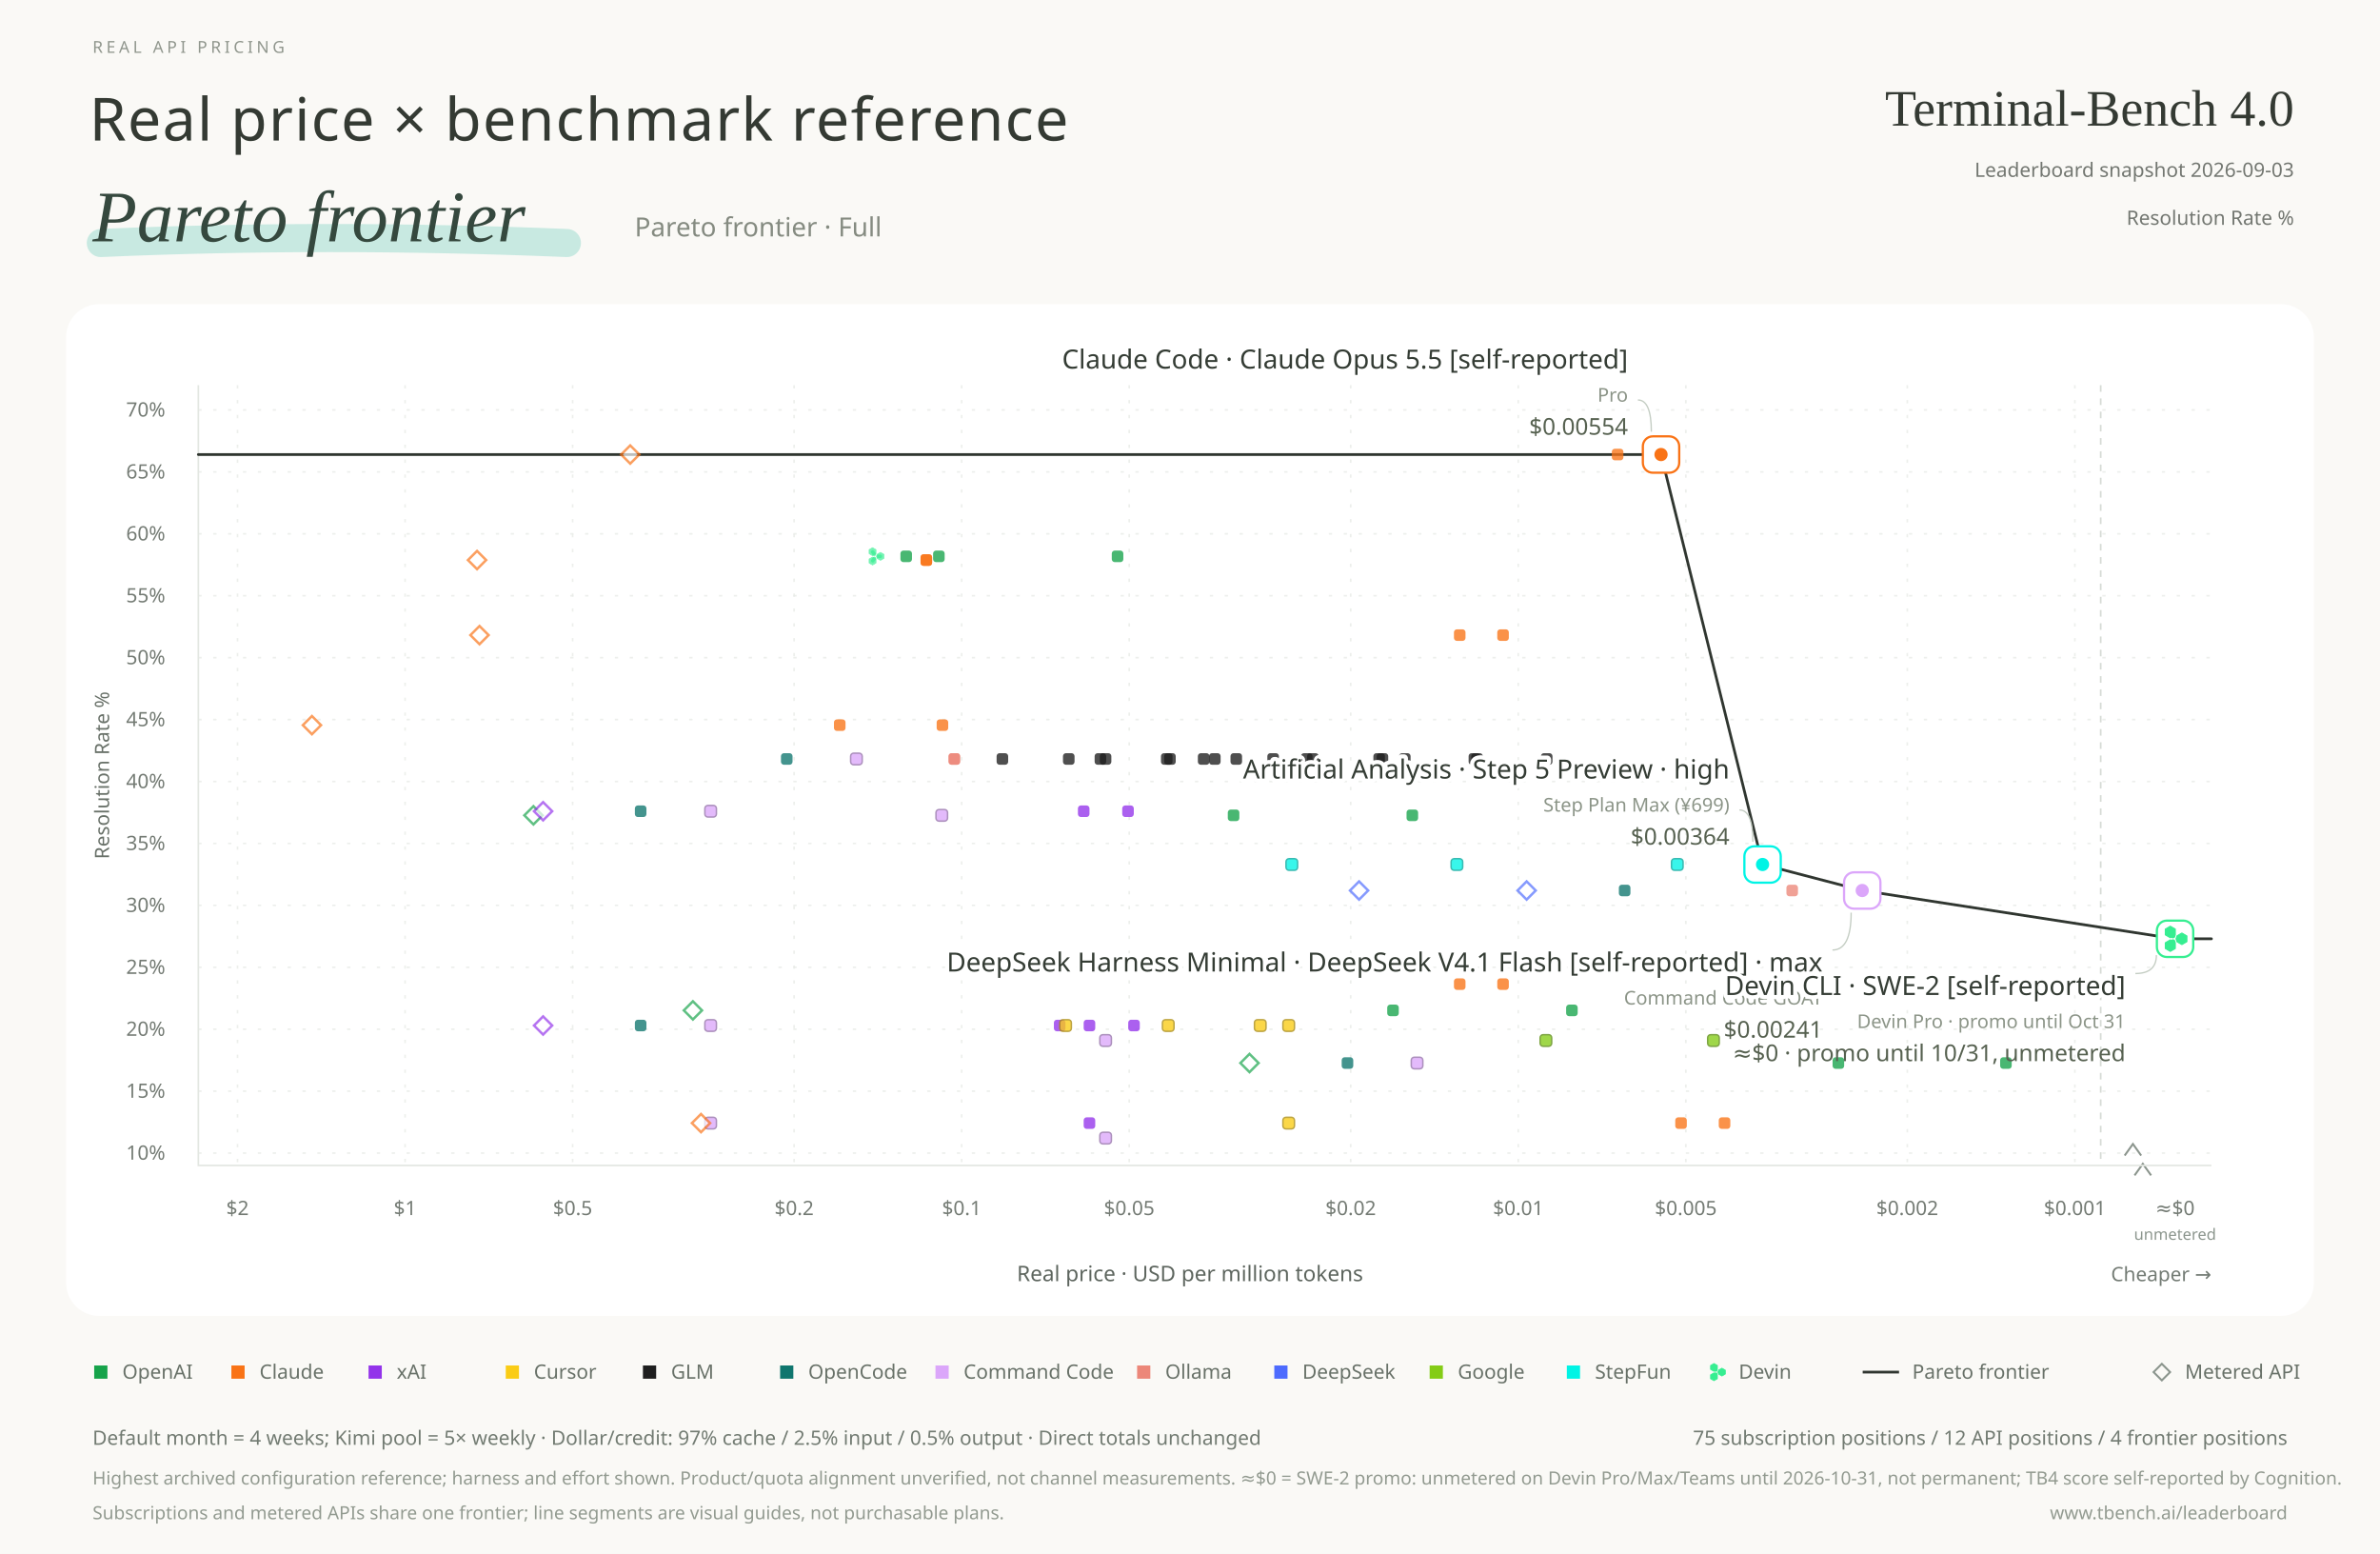
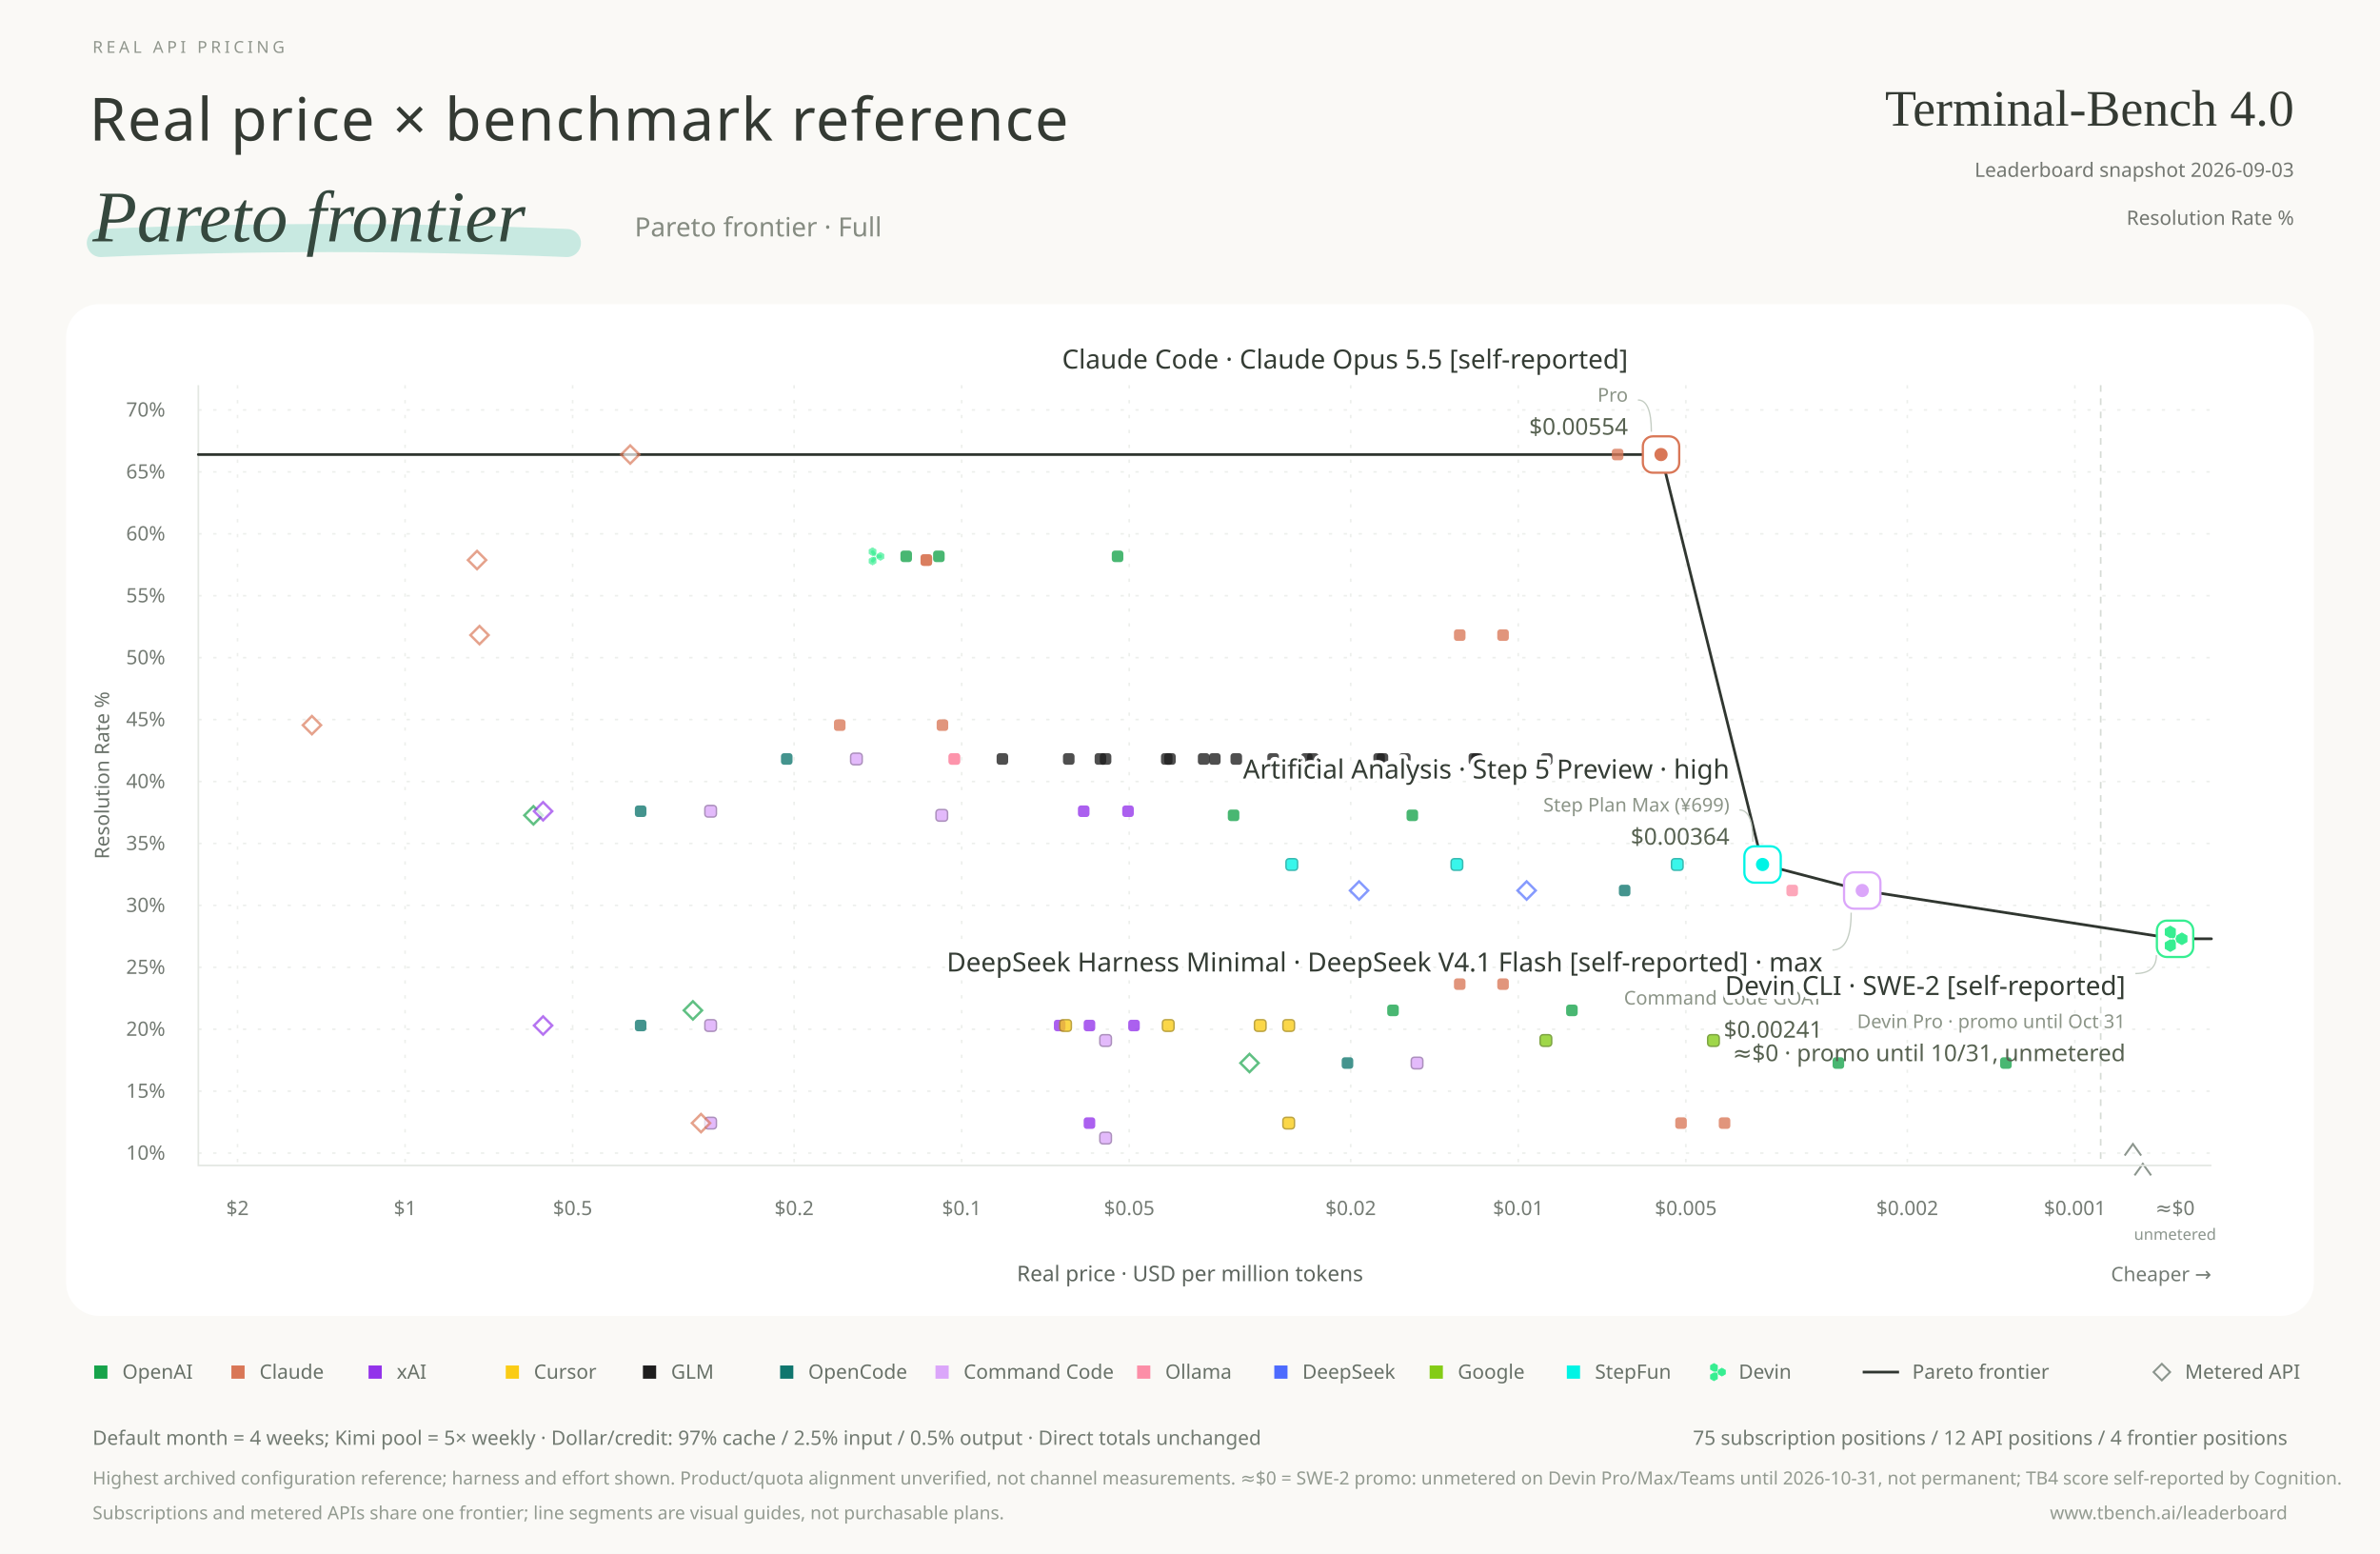
<svg xmlns="http://www.w3.org/2000/svg" width="1440" height="940" viewBox="0 0 1440 940" role="img" aria-labelledby="title desc">
  <style>text{font-family:"Microsoft YaHei","Segoe UI",sans-serif} .serif{font-family:"Times New Roman",serif} .number{font-family:"Segoe UI",sans-serif;font-variant-numeric:tabular-nums} .label-name{paint-order:stroke;stroke:#fff;stroke-width:5px;stroke-linejoin:round} .point:hover{opacity:1}</style>
  <rect width="1440" height="940" fill="#FAF9F6" />
  <text x="56.000" y="32.000" font-size="10" fill="#90968D" text-anchor="start" font-weight="400" letter-spacing="2.1">REAL API PRICING</text>
  <text x="54.000" y="85.000" font-size="36" fill="#343A33" text-anchor="start" font-weight="300" letter-spacing=".8">Real price × benchmark reference</text>
  <path d="M61 147 Q197 141 343 147" stroke="#9FDDD0" stroke-width="17" stroke-linecap="round" opacity=".55" fill="none" />
  <text x="56.000" y="146.000" font-size="44" fill="#35483E" text-anchor="start" font-weight="400" class="serif" font-style="italic">Pareto frontier</text>
  <text x="384.000" y="143.000" font-size="16" fill="#858B81" text-anchor="start" font-weight="300">Pareto frontier · Full</text>
  <text x="1388.000" y="76.000" font-size="31" fill="#343A33" text-anchor="end" font-weight="400" class="serif">Terminal-Bench 4.0</text>
  <text x="1388.000" y="107.000" font-size="12" fill="#737771" text-anchor="end" font-weight="400">Leaderboard snapshot  2026-09-03</text>
  <text x="1388.000" y="136.000" font-size="12" fill="#737771" text-anchor="end" font-weight="400">Resolution Rate %</text>
  <rect x="40" y="184" width="1360" height="612" rx="20" fill="#FFFFFF" />
  <path d="M1255.381 233V705" stroke="#E8EBE7" stroke-dasharray="2 7" opacity=".8" />
  <text x="1255.381" y="735.000" font-size="12" fill="#747B74" text-anchor="middle" font-weight="400" class="number">$0.001</text>
  <path d="M1154.004 233V705" stroke="#E8EBE7" stroke-dasharray="2 7" opacity=".8" />
  <text x="1154.004" y="735.000" font-size="12" fill="#747B74" text-anchor="middle" font-weight="400" class="number">$0.002</text>
  <path d="M1019.992 233V705" stroke="#E8EBE7" stroke-dasharray="2 7" opacity=".8" />
  <text x="1019.992" y="735.000" font-size="12" fill="#747B74" text-anchor="middle" font-weight="400" class="number">$0.005</text>
  <path d="M918.616 233V705" stroke="#E8EBE7" stroke-dasharray="2 7" opacity=".8" />
  <text x="918.616" y="735.000" font-size="12" fill="#747B74" text-anchor="middle" font-weight="400" class="number">$0.01</text>
  <path d="M817.240 233V705" stroke="#E8EBE7" stroke-dasharray="2 7" opacity=".8" />
  <text x="817.240" y="735.000" font-size="12" fill="#747B74" text-anchor="middle" font-weight="400" class="number">$0.02</text>
  <path d="M683.228 233V705" stroke="#E8EBE7" stroke-dasharray="2 7" opacity=".8" />
  <text x="683.228" y="735.000" font-size="12" fill="#747B74" text-anchor="middle" font-weight="400" class="number">$0.05</text>
  <path d="M581.852 233V705" stroke="#E8EBE7" stroke-dasharray="2 7" opacity=".8" />
  <text x="581.852" y="735.000" font-size="12" fill="#747B74" text-anchor="middle" font-weight="400" class="number">$0.1</text>
  <path d="M480.475 233V705" stroke="#E8EBE7" stroke-dasharray="2 7" opacity=".8" />
  <text x="480.475" y="735.000" font-size="12" fill="#747B74" text-anchor="middle" font-weight="400" class="number">$0.2</text>
  <path d="M346.463 233V705" stroke="#E8EBE7" stroke-dasharray="2 7" opacity=".8" />
  <text x="346.463" y="735.000" font-size="12" fill="#747B74" text-anchor="middle" font-weight="400" class="number">$0.5</text>
  <path d="M245.087 233V705" stroke="#E8EBE7" stroke-dasharray="2 7" opacity=".8" />
  <text x="245.087" y="735.000" font-size="12" fill="#747B74" text-anchor="middle" font-weight="400" class="number">$1</text>
  <path d="M143.711 233V705" stroke="#E8EBE7" stroke-dasharray="2 7" opacity=".8" />
  <text x="143.711" y="735.000" font-size="12" fill="#747B74" text-anchor="middle" font-weight="400" class="number">$2</text>
  <path d="M1271.010 233V705" stroke="#D6DBD5" stroke-dasharray="4 4" />
  <path d="M1285.505 699l5 -7 5 7M1291.505 711l5 -7 5 7" stroke="#8B958D" stroke-width="1.2" fill="none" />
  <text x="1316.000" y="735.000" font-size="12" fill="#747B74" text-anchor="middle" font-weight="400" class="number">≈$0</text>
  <text x="1316.000" y="750.000" font-size="9.5" fill="#8B958D" text-anchor="middle" font-weight="400">unmetered</text>
  <path d="M120 697.508H1338" stroke="#E8EBE7" stroke-dasharray="2 7" opacity=".8" />
  <text x="100.000" y="701.508" font-size="12" fill="#747B74" text-anchor="end" font-weight="400" class="number">10%</text>
  <path d="M120 660.048H1338" stroke="#E8EBE7" stroke-dasharray="2 7" opacity=".8" />
  <text x="100.000" y="664.048" font-size="12" fill="#747B74" text-anchor="end" font-weight="400" class="number">15%</text>
  <path d="M120 622.587H1338" stroke="#E8EBE7" stroke-dasharray="2 7" opacity=".8" />
  <text x="100.000" y="626.587" font-size="12" fill="#747B74" text-anchor="end" font-weight="400" class="number">20%</text>
  <path d="M120 585.127H1338" stroke="#E8EBE7" stroke-dasharray="2 7" opacity=".8" />
  <text x="100.000" y="589.127" font-size="12" fill="#747B74" text-anchor="end" font-weight="400" class="number">25%</text>
  <path d="M120 547.667H1338" stroke="#E8EBE7" stroke-dasharray="2 7" opacity=".8" />
  <text x="100.000" y="551.667" font-size="12" fill="#747B74" text-anchor="end" font-weight="400" class="number">30%</text>
  <path d="M120 510.206H1338" stroke="#E8EBE7" stroke-dasharray="2 7" opacity=".8" />
  <text x="100.000" y="514.206" font-size="12" fill="#747B74" text-anchor="end" font-weight="400" class="number">35%</text>
  <path d="M120 472.746H1338" stroke="#E8EBE7" stroke-dasharray="2 7" opacity=".8" />
  <text x="100.000" y="476.746" font-size="12" fill="#747B74" text-anchor="end" font-weight="400" class="number">40%</text>
  <path d="M120 435.286H1338" stroke="#E8EBE7" stroke-dasharray="2 7" opacity=".8" />
  <text x="100.000" y="439.286" font-size="12" fill="#747B74" text-anchor="end" font-weight="400" class="number">45%</text>
  <path d="M120 397.825H1338" stroke="#E8EBE7" stroke-dasharray="2 7" opacity=".8" />
  <text x="100.000" y="401.825" font-size="12" fill="#747B74" text-anchor="end" font-weight="400" class="number">50%</text>
  <path d="M120 360.365H1338" stroke="#E8EBE7" stroke-dasharray="2 7" opacity=".8" />
  <text x="100.000" y="364.365" font-size="12" fill="#747B74" text-anchor="end" font-weight="400" class="number">55%</text>
  <path d="M120 322.905H1338" stroke="#E8EBE7" stroke-dasharray="2 7" opacity=".8" />
  <text x="100.000" y="326.905" font-size="12" fill="#747B74" text-anchor="end" font-weight="400" class="number">60%</text>
  <path d="M120 285.444H1338" stroke="#E8EBE7" stroke-dasharray="2 7" opacity=".8" />
  <text x="100.000" y="289.444" font-size="12" fill="#747B74" text-anchor="end" font-weight="400" class="number">65%</text>
  <path d="M120 247.984H1338" stroke="#E8EBE7" stroke-dasharray="2 7" opacity=".8" />
  <text x="100.000" y="251.984" font-size="12" fill="#747B74" text-anchor="end" font-weight="400" class="number">70%</text>
  <path d="M120 233V705H1338" fill="none" stroke="#E3E7E2" />
  <text x="66.000" y="469.000" font-size="12" fill="#697169" text-anchor="middle" font-weight="400" transform="rotate(-90 66 469.0)">Resolution Rate %</text>
  <text x="720.000" y="775.000" font-size="13" fill="#5D655E" text-anchor="middle" font-weight="400">Real price · USD per million tokens</text>
  <text x="1338.000" y="775.000" font-size="12" fill="#737B74" text-anchor="end" font-weight="400">Cheaper →</text>
  <path id="frontier" d="M120.000,274.956 L1004.993,274.956 L1066.422,522.943 L1126.731,538.676 L1316.000,567.895 L1338.000,567.895" fill="none" stroke="#303630" stroke-width="1.65" stroke-linecap="round" stroke-linejoin="round" />
  <g class="point" data-billing="subscription" data-frontier="false" data-price="0.03247" data-score="37.27" data-x="746.367" data-y="493.199" transform="translate(746.367 493.199)">
    <rect x="-3.5" y="-3.5" width="7" height="7" rx="1.8" fill="#16A34A" opacity=".78" />
  </g>
  <g class="point" data-billing="subscription" data-frontier="false" data-price="0.0155" data-score="37.27" data-x="854.519" data-y="493.199" transform="translate(854.519 493.199)">
    <rect x="-3.5" y="-3.5" width="7" height="7" rx="1.8" fill="#16A34A" opacity=".78" />
  </g>
  <g class="point" data-billing="subscription" data-frontier="false" data-price="0.00266" data-score="17.27" data-x="1112.296" data-y="643.041" transform="translate(1112.296 643.041)">
    <rect x="-3.5" y="-3.5" width="7" height="7" rx="1.8" fill="#16A34A" opacity=".78" />
  </g>
  <g class="point" data-billing="subscription" data-frontier="false" data-price="0.00133" data-score="17.27" data-x="1213.672" data-y="643.041" transform="translate(1213.672 643.041)">
    <rect x="-3.5" y="-3.5" width="7" height="7" rx="1.8" fill="#16A34A" opacity=".78" />
  </g>
  <g class="point" data-billing="subscription" data-frontier="false" data-price="0.12579" data-score="58.18" data-x="548.294" data-y="336.540" transform="translate(548.294 336.540)">
    <rect x="-3.5" y="-3.5" width="7" height="7" rx="1.8" fill="#16A34A" opacity=".78" />
  </g>
  <g class="point" data-billing="subscription" data-frontier="false" data-price="0.05247" data-score="58.18" data-x="676.176" data-y="336.540" transform="translate(676.176 336.540)">
    <rect x="-3.5" y="-3.5" width="7" height="7" rx="1.8" fill="#16A34A" opacity=".78" />
  </g>
  <g class="point" data-billing="subscription" data-frontier="false" data-price="0.14265" data-score="58.18" data-x="529.898" data-y="336.540" transform="translate(529.898 336.540)">
    <path d="M0.11,-1.63 L-1.97,-0.43 L-4.05,-1.63 L-4.05,-4.03 L-1.97,-5.23 L0.11,-4.03Z M0.11,4.03 L-1.97,5.23 L-4.05,4.03 L-4.05,1.63 L-1.97,0.43 L0.11,1.63Z M4.91,1.20 L2.83,2.40 L0.75,1.20 L0.75,-1.20 L2.83,-2.40 L4.91,-1.20Z" fill="#36EE91" opacity="0.68" stroke="#36EE91" stroke-width="0.43" stroke-linejoin="round" />
    <path d="M-0.89,-1.27 L-1.87,-2.69 M-0.89,1.27 L-1.87,2.69 M1.27,0.00 L2.69,0.00" stroke="#36EE91" stroke-width="2.16" stroke-linecap="round" opacity="0.68" fill="none" />
  </g>
  <g class="point" data-billing="subscription" data-frontier="false" data-price="0.00892" data-score="19.09" data-x="935.331" data-y="629.405" transform="translate(935.331 629.405)">
    <rect x="-3.5" y="-3.5" width="7" height="7" rx="1.8" fill="#84CC16" opacity=".78" stroke="#5A8B0F" stroke-width=".9" />
  </g>
  <g class="point" data-billing="subscription" data-frontier="false" data-price="0.00446" data-score="19.09" data-x="1036.708" data-y="629.405" transform="translate(1036.708 629.405)">
    <rect x="-3.5" y="-3.5" width="7" height="7" rx="1.8" fill="#84CC16" opacity=".78" stroke="#5A8B0F" stroke-width=".9" />
  </g>
  <g class="point" data-billing="subscription" data-frontier="false" data-price="0.01065" data-score="51.82" data-x="909.406" data-y="384.190" transform="translate(909.406 384.190)">
-     <rect x="-3.5" y="-3.5" width="7" height="7" rx="1.8" fill="#F97316" opacity=".78" />
+     <rect x="-3.5" y="-3.5" width="7" height="7" rx="1.8" fill="#D97757" opacity=".78" />
  </g>
  <g class="point" data-billing="subscription" data-frontier="false" data-price="0.01274" data-score="51.82" data-x="883.199" data-y="384.190" transform="translate(883.199 384.190)">
-     <rect x="-3.5" y="-3.5" width="7" height="7" rx="1.8" fill="#F97316" opacity=".78" />
+     <rect x="-3.5" y="-3.5" width="7" height="7" rx="1.8" fill="#D97757" opacity=".78" />
  </g>
  <g class="point" data-billing="subscription" data-frontier="false" data-price="0.11574" data-score="57.88" data-x="560.473" data-y="338.788" transform="translate(560.473 338.788)">
-     <rect x="-3.5" y="-3.5" width="7" height="7" rx="1.8" fill="#F97316" opacity=".78" />
+     <rect x="-3.5" y="-3.5" width="7" height="7" rx="1.8" fill="#D97757" opacity=".78" />
  </g>
  <g class="point" data-billing="subscription" data-frontier="false" data-price="0.00663" data-score="66.4" data-x="978.724" data-y="274.956" transform="translate(978.724 274.956)">
-     <rect x="-3.5" y="-3.5" width="7" height="7" rx="1.8" fill="#F97316" opacity=".78" />
+     <rect x="-3.5" y="-3.5" width="7" height="7" rx="1.8" fill="#D97757" opacity=".78" />
  </g>
  <g class="point" data-billing="subscription" data-frontier="false" data-price="0.05894" data-score="20.3" data-x="659.169" data-y="620.340" transform="translate(659.169 620.340)">
    <rect x="-3.5" y="-3.5" width="7" height="7" rx="1.8" fill="#9333EA" opacity=".78" />
  </g>
  <g class="point" data-billing="subscription" data-frontier="false" data-price="0.04902" data-score="20.3" data-x="686.123" data-y="620.340" transform="translate(686.123 620.340)">
    <rect x="-3.5" y="-3.5" width="7" height="7" rx="1.8" fill="#9333EA" opacity=".78" />
  </g>
  <g class="point" data-billing="subscription" data-frontier="false" data-price="0.06667" data-score="20.3" data-x="641.146" data-y="620.340" transform="translate(641.146 620.340)">
    <rect x="-3.5" y="-3.5" width="7" height="7" rx="1.8" fill="#9333EA" opacity=".78" />
  </g>
  <g class="point" data-billing="subscription" data-frontier="false" data-price="0.06036" data-score="37.6" data-x="655.687" data-y="490.727" transform="translate(655.687 490.727)">
    <rect x="-3.5" y="-3.5" width="7" height="7" rx="1.8" fill="#9333EA" opacity=".78" />
  </g>
  <g class="point" data-billing="subscription" data-frontier="false" data-price="0.05025" data-score="37.6" data-x="682.498" data-y="490.727" transform="translate(682.498 490.727)">
    <rect x="-3.5" y="-3.5" width="7" height="7" rx="1.8" fill="#9333EA" opacity=".78" />
  </g>
  <g class="point" data-billing="subscription" data-frontier="false" data-price="0.02585" data-score="20.3" data-x="779.714" data-y="620.340" transform="translate(779.714 620.340)">
    <rect x="-3.5" y="-3.5" width="7" height="7" rx="1.8" fill="#FACC15" opacity=".78" stroke="#AA8B0E" stroke-width=".9" />
  </g>
  <g class="point" data-billing="subscription" data-frontier="false" data-price="0.06506" data-score="20.3" data-x="644.721" data-y="620.340" transform="translate(644.721 620.340)">
    <rect x="-3.5" y="-3.5" width="7" height="7" rx="1.8" fill="#FACC15" opacity=".78" stroke="#AA8B0E" stroke-width=".9" />
  </g>
  <g class="point" data-billing="subscription" data-frontier="false" data-price="0.04255" data-score="20.3" data-x="706.825" data-y="620.340" transform="translate(706.825 620.340)">
    <rect x="-3.5" y="-3.5" width="7" height="7" rx="1.8" fill="#FACC15" opacity=".78" stroke="#AA8B0E" stroke-width=".9" />
  </g>
  <g class="point" data-billing="subscription" data-frontier="false" data-price="0.02908" data-score="20.3" data-x="762.494" data-y="620.340" transform="translate(762.494 620.340)">
    <rect x="-3.5" y="-3.5" width="7" height="7" rx="1.8" fill="#FACC15" opacity=".78" stroke="#AA8B0E" stroke-width=".9" />
  </g>
  <g class="point" data-billing="subscription" data-frontier="false" data-price="0.0845" data-score="41.82" data-x="606.484" data-y="459.110" transform="translate(606.484 459.110)">
    <rect x="-3.5" y="-3.5" width="7" height="7" rx="1.8" fill="#1E1E1E" opacity=".78" />
  </g>
  <g class="point" data-billing="subscription" data-frontier="false" data-price="0.05633" data-score="41.82" data-x="665.794" data-y="459.110" transform="translate(665.794 459.110)">
    <rect x="-3.5" y="-3.5" width="7" height="7" rx="1.8" fill="#1E1E1E" opacity=".78" />
  </g>
  <g class="point" data-billing="subscription" data-frontier="false" data-price="0.04225" data-score="41.82" data-x="707.860" data-y="459.110" transform="translate(707.860 459.110)">
    <rect x="-3.5" y="-3.5" width="7" height="7" rx="1.8" fill="#1E1E1E" opacity=".78" />
  </g>
  <g class="point" data-billing="subscription" data-frontier="false" data-price="0.03509" data-score="41.82" data-x="735.018" data-y="459.110" transform="translate(735.018 459.110)">
    <rect x="-3.5" y="-3.5" width="7" height="7" rx="1.8" fill="#1E1E1E" opacity=".78" />
  </g>
  <g class="point" data-billing="subscription" data-frontier="false" data-price="0.02339" data-score="41.82" data-x="794.340" data-y="459.110" transform="translate(794.340 459.110)">
    <rect x="-3.5" y="-3.5" width="7" height="7" rx="1.8" fill="#1E1E1E" opacity=".78" />
  </g>
  <g class="point" data-billing="subscription" data-frontier="false" data-price="0.01754" data-score="41.82" data-x="836.436" data-y="459.110" transform="translate(836.436 459.110)">
    <rect x="-3.5" y="-3.5" width="7" height="7" rx="1.8" fill="#1E1E1E" opacity=".78" />
  </g>
  <g class="point" data-billing="subscription" data-frontier="false" data-price="0.06421" data-score="41.82" data-x="646.644" data-y="459.110" transform="translate(646.644 459.110)">
    <rect x="-3.5" y="-3.5" width="7" height="7" rx="1.8" fill="#1E1E1E" opacity=".78" />
  </g>
  <g class="point" data-billing="subscription" data-frontier="false" data-price="0.04281" data-score="41.82" data-x="705.934" data-y="459.110" transform="translate(705.934 459.110)">
    <rect x="-3.5" y="-3.5" width="7" height="7" rx="1.8" fill="#1E1E1E" opacity=".78" />
  </g>
  <g class="point" data-billing="subscription" data-frontier="false" data-price="0.03211" data-score="41.82" data-x="747.998" data-y="459.110" transform="translate(747.998 459.110)">
    <rect x="-3.5" y="-3.5" width="7" height="7" rx="1.8" fill="#1E1E1E" opacity=".78" />
  </g>
  <g class="point" data-billing="subscription" data-frontier="false" data-price="0.01778" data-score="41.82" data-x="834.448" data-y="459.110" transform="translate(834.448 459.110)">
    <rect x="-3.5" y="-3.5" width="7" height="7" rx="1.8" fill="#1E1E1E" opacity=".78" />
  </g>
  <g class="point" data-billing="subscription" data-frontier="false" data-price="0.01186" data-score="41.82" data-x="893.667" data-y="459.110" transform="translate(893.667 459.110)">
    <rect x="-3.5" y="-3.5" width="7" height="7" rx="1.8" fill="#1E1E1E" opacity=".78" />
  </g>
  <g class="point" data-billing="subscription" data-frontier="false" data-price="0.00889" data-score="41.82" data-x="935.824" data-y="459.110" transform="translate(935.824 459.110)">
    <rect x="-3.5" y="-3.5" width="7" height="7" rx="1.8" fill="#1E1E1E" opacity=".78" />
  </g>
  <g class="point" data-billing="subscription" data-frontier="false" data-price="0.05514" data-score="41.82" data-x="668.916" data-y="459.110" transform="translate(668.916 459.110)">
    <rect x="-3.5" y="-3.5" width="7" height="7" rx="1.8" fill="#1E1E1E" opacity=".78" />
  </g>
  <g class="point" data-billing="subscription" data-frontier="false" data-price="0.03675" data-score="41.82" data-x="728.257" data-y="459.110" transform="translate(728.257 459.110)">
    <rect x="-3.5" y="-3.5" width="7" height="7" rx="1.8" fill="#1E1E1E" opacity=".78" />
  </g>
  <g class="point" data-billing="subscription" data-frontier="false" data-price="0.02757" data-score="41.82" data-x="770.293" data-y="459.110" transform="translate(770.293 459.110)">
    <rect x="-3.5" y="-3.5" width="7" height="7" rx="1.8" fill="#1E1E1E" opacity=".78" />
  </g>
  <g class="point" data-billing="subscription" data-frontier="false" data-price="0.02399" data-score="41.82" data-x="790.635" data-y="459.110" transform="translate(790.635 459.110)">
    <rect x="-3.5" y="-3.5" width="7" height="7" rx="1.8" fill="#1E1E1E" opacity=".78" />
  </g>
  <g class="point" data-billing="subscription" data-frontier="false" data-price="0.01599" data-score="41.82" data-x="849.967" data-y="459.110" transform="translate(849.967 459.110)">
    <rect x="-3.5" y="-3.5" width="7" height="7" rx="1.8" fill="#1E1E1E" opacity=".78" />
  </g>
  <g class="point" data-billing="subscription" data-frontier="false" data-price="0.01199" data-score="41.82" data-x="892.073" data-y="459.110" transform="translate(892.073 459.110)">
    <rect x="-3.5" y="-3.5" width="7" height="7" rx="1.8" fill="#1E1E1E" opacity=".78" />
  </g>
  <g class="point" data-billing="subscription" data-frontier="false" data-price="0.37736" data-score="20.3" data-x="387.621" data-y="620.340" transform="translate(387.621 620.340)">
    <rect x="-3.5" y="-3.5" width="7" height="7" rx="1.8" fill="#0F766E" opacity=".78" />
  </g>
  <g class="point" data-billing="subscription" data-frontier="false" data-price="0.37736" data-score="37.6" data-x="387.621" data-y="490.727" transform="translate(387.621 490.727)">
    <rect x="-3.5" y="-3.5" width="7" height="7" rx="1.8" fill="#0F766E" opacity=".78" />
  </g>
  <g class="point" data-billing="subscription" data-frontier="false" data-price="0.02027" data-score="17.27" data-x="815.279" data-y="643.041" transform="translate(815.279 643.041)">
    <rect x="-3.5" y="-3.5" width="7" height="7" rx="1.8" fill="#0F766E" opacity=".78" />
  </g>
  <g class="point" data-billing="subscription" data-frontier="false" data-price="0.20619" data-score="41.82" data-x="476.017" data-y="459.110" transform="translate(476.017 459.110)">
    <rect x="-3.5" y="-3.5" width="7" height="7" rx="1.8" fill="#0F766E" opacity=".78" />
  </g>
  <g class="point" data-billing="subscription" data-frontier="false" data-price="0.00644" data-score="31.2" data-x="982.977" data-y="538.676" transform="translate(982.977 538.676)">
    <rect x="-3.5" y="-3.5" width="7" height="7" rx="1.8" fill="#0F766E" opacity=".78" />
  </g>
  <g class="point" data-billing="subscription" data-frontier="false" data-price="0.10858" data-score="37.27" data-x="569.812" data-y="493.199" transform="translate(569.812 493.199)">
    <rect x="-3.5" y="-3.5" width="7" height="7" rx="1.8" fill="#DBA6FA" opacity=".78" stroke="#9571AA" stroke-width=".9" />
  </g>
  <g class="point" data-billing="subscription" data-frontier="true" data-price="0.00241" data-score="31.2" data-x="1126.731" data-y="538.676" transform="translate(1126.731 538.676)">
    <rect x="-11" y="-11" width="22" height="22" rx="6" fill="#FFF" stroke="#DBA6FA" stroke-width="1.35" />
    <circle r="4" fill="#DBA6FA" />
  </g>
  <g class="point" data-billing="subscription" data-frontier="false" data-price="0.05513" data-score="19.09" data-x="668.943" data-y="629.405" transform="translate(668.943 629.405)">
    <rect x="-3.5" y="-3.5" width="7" height="7" rx="1.8" fill="#DBA6FA" opacity=".78" stroke="#9571AA" stroke-width=".9" />
  </g>
  <g class="point" data-billing="subscription" data-frontier="false" data-price="0.0152" data-score="17.27" data-x="857.378" data-y="643.041" transform="translate(857.378 643.041)">
    <rect x="-3.5" y="-3.5" width="7" height="7" rx="1.8" fill="#DBA6FA" opacity=".78" stroke="#9571AA" stroke-width=".9" />
  </g>
  <g class="point" data-billing="subscription" data-frontier="false" data-price="0.28249" data-score="37.6" data-x="429.970" data-y="490.727" transform="translate(429.970 490.727)">
    <rect x="-3.5" y="-3.5" width="7" height="7" rx="1.8" fill="#DBA6FA" opacity=".78" stroke="#9571AA" stroke-width=".9" />
  </g>
  <g class="point" data-billing="subscription" data-frontier="false" data-price="0.15456" data-score="41.82" data-x="518.170" data-y="459.110" transform="translate(518.170 459.110)">
    <rect x="-3.5" y="-3.5" width="7" height="7" rx="1.8" fill="#DBA6FA" opacity=".78" stroke="#9571AA" stroke-width=".9" />
  </g>
  <g class="point" data-billing="subscription" data-frontier="false" data-price="0.28249" data-score="12.42" data-x="429.970" data-y="679.377" transform="translate(429.970 679.377)">
    <rect x="-3.5" y="-3.5" width="7" height="7" rx="1.8" fill="#DBA6FA" opacity=".78" stroke="#9571AA" stroke-width=".9" />
  </g>
  <g class="point" data-billing="subscription" data-frontier="false" data-price="0.28249" data-score="20.3" data-x="429.970" data-y="620.340" transform="translate(429.970 620.340)">
    <rect x="-3.5" y="-3.5" width="7" height="7" rx="1.8" fill="#DBA6FA" opacity=".78" stroke="#9571AA" stroke-width=".9" />
  </g>
  <g class="point" data-billing="subscription" data-frontier="false" data-price="0.05513" data-score="11.21" data-x="668.943" data-y="688.443" transform="translate(668.943 688.443)">
    <rect x="-3.5" y="-3.5" width="7" height="7" rx="1.8" fill="#DBA6FA" opacity=".78" stroke="#9571AA" stroke-width=".9" />
  </g>
  <g class="point" data-billing="subscription" data-frontier="false" data-price="0.00322" data-score="31.2" data-x="1084.353" data-y="538.676" transform="translate(1084.353 538.676)">
-     <rect x="-3.5" y="-3.5" width="7" height="7" rx="1.8" fill="#EC8779" opacity=".78" />
+     <rect x="-3.5" y="-3.5" width="7" height="7" rx="1.8" fill="#FC8EA7" opacity=".78" />
  </g>
  <g class="point" data-billing="subscription" data-frontier="false" data-price="0.10309" data-score="41.82" data-x="577.401" data-y="459.110" transform="translate(577.401 459.110)">
-     <rect x="-3.5" y="-3.5" width="7" height="7" rx="1.8" fill="#EC8779" opacity=".78" />
+     <rect x="-3.5" y="-3.5" width="7" height="7" rx="1.8" fill="#FC8EA7" opacity=".78" />
  </g>
  <g class="point" data-billing="subscription" data-frontier="false" data-price="0.10307" data-score="41.82" data-x="577.429" data-y="459.110" transform="translate(577.429 459.110)">
-     <rect x="-3.5" y="-3.5" width="7" height="7" rx="1.8" fill="#EC8779" opacity=".78" />
+     <rect x="-3.5" y="-3.5" width="7" height="7" rx="1.8" fill="#FC8EA7" opacity=".78" />
  </g>
  <g class="point" data-billing="subscription" data-frontier="false" data-price="0.02552" data-score="33.3" data-x="781.593" data-y="522.943" transform="translate(781.593 522.943)">
    <rect x="-3.5" y="-3.5" width="7" height="7" rx="1.8" fill="#00F4E5" opacity=".78" stroke="#00A69C" stroke-width=".9" />
  </g>
  <g class="point" data-billing="subscription" data-frontier="false" data-price="0.01289" data-score="33.3" data-x="881.487" data-y="522.943" transform="translate(881.487 522.943)">
    <rect x="-3.5" y="-3.5" width="7" height="7" rx="1.8" fill="#00F4E5" opacity=".78" stroke="#00A69C" stroke-width=".9" />
  </g>
  <g class="point" data-billing="subscription" data-frontier="false" data-price="0.00518" data-score="33.3" data-x="1014.820" data-y="522.943" transform="translate(1014.820 522.943)">
    <rect x="-3.5" y="-3.5" width="7" height="7" rx="1.8" fill="#00F4E5" opacity=".78" stroke="#00A69C" stroke-width=".9" />
  </g>
  <g class="point" data-billing="subscription" data-frontier="true" data-price="0.00364" data-score="33.3" data-x="1066.422" data-y="522.943" transform="translate(1066.422 522.943)">
    <rect x="-11" y="-11" width="22" height="22" rx="6" fill="#FFF" stroke="#00F4E5" stroke-width="1.35" />
    <circle r="4" fill="#00F4E5" />
  </g>
  <g class="point" data-billing="subscription" data-frontier="false" data-price="0.01679" data-score="21.52" data-x="842.827" data-y="611.199" transform="translate(842.827 611.199)">
    <rect x="-3.5" y="-3.5" width="7" height="7" rx="1.8" fill="#16A34A" opacity=".78" />
  </g>
  <g class="point" data-billing="subscription" data-frontier="false" data-price="0.00801" data-score="21.52" data-x="951.069" data-y="611.199" transform="translate(951.069 611.199)">
    <rect x="-3.5" y="-3.5" width="7" height="7" rx="1.8" fill="#16A34A" opacity=".78" />
  </g>
  <g class="point" data-billing="subscription" data-frontier="false" data-price="0.00426" data-score="12.42" data-x="1043.418" data-y="679.377" transform="translate(1043.418 679.377)">
-     <rect x="-3.5" y="-3.5" width="7" height="7" rx="1.8" fill="#F97316" opacity=".78" />
+     <rect x="-3.5" y="-3.5" width="7" height="7" rx="1.8" fill="#D97757" opacity=".78" />
  </g>
  <g class="point" data-billing="subscription" data-frontier="false" data-price="0.01065" data-score="23.64" data-x="909.406" data-y="595.316" transform="translate(909.406 595.316)">
-     <rect x="-3.5" y="-3.5" width="7" height="7" rx="1.8" fill="#F97316" opacity=".78" />
+     <rect x="-3.5" y="-3.5" width="7" height="7" rx="1.8" fill="#D97757" opacity=".78" />
  </g>
  <g class="point" data-billing="subscription" data-frontier="false" data-price="0.0051" data-score="12.42" data-x="1017.096" data-y="679.377" transform="translate(1017.096 679.377)">
-     <rect x="-3.5" y="-3.5" width="7" height="7" rx="1.8" fill="#F97316" opacity=".78" />
+     <rect x="-3.5" y="-3.5" width="7" height="7" rx="1.8" fill="#D97757" opacity=".78" />
  </g>
  <g class="point" data-billing="subscription" data-frontier="false" data-price="0.01274" data-score="23.64" data-x="883.199" data-y="595.316" transform="translate(883.199 595.316)">
-     <rect x="-3.5" y="-3.5" width="7" height="7" rx="1.8" fill="#F97316" opacity=".78" />
+     <rect x="-3.5" y="-3.5" width="7" height="7" rx="1.8" fill="#D97757" opacity=".78" />
  </g>
  <g class="point" data-billing="subscription" data-frontier="false" data-price="0.1656" data-score="44.55" data-x="508.080" data-y="438.657" transform="translate(508.080 438.657)">
-     <rect x="-3.5" y="-3.5" width="7" height="7" rx="1.8" fill="#F97316" opacity=".78" />
+     <rect x="-3.5" y="-3.5" width="7" height="7" rx="1.8" fill="#D97757" opacity=".78" />
  </g>
  <g class="point" data-billing="subscription" data-frontier="false" data-price="0.10828" data-score="44.55" data-x="570.217" data-y="438.657" transform="translate(570.217 438.657)">
-     <rect x="-3.5" y="-3.5" width="7" height="7" rx="1.8" fill="#F97316" opacity=".78" />
+     <rect x="-3.5" y="-3.5" width="7" height="7" rx="1.8" fill="#D97757" opacity=".78" />
  </g>
  <g class="point" data-billing="subscription" data-frontier="false" data-price="0.11575" data-score="57.88" data-x="560.460" data-y="338.788" transform="translate(560.460 338.788)">
-     <rect x="-3.5" y="-3.5" width="7" height="7" rx="1.8" fill="#F97316" opacity=".78" />
+     <rect x="-3.5" y="-3.5" width="7" height="7" rx="1.8" fill="#D97757" opacity=".78" />
  </g>
  <g class="point" data-billing="subscription" data-frontier="true" data-price="0.00554" data-score="66.4" data-x="1004.993" data-y="274.956" transform="translate(1004.993 274.956)">
-     <rect x="-11" y="-11" width="22" height="22" rx="6" fill="#FFF" stroke="#F97316" stroke-width="1.35" />
-     <circle r="4" fill="#F97316" />
+     <rect x="-11" y="-11" width="22" height="22" rx="6" fill="#FFF" stroke="#D97757" stroke-width="1.35" />
+     <circle r="4" fill="#D97757" />
  </g>
  <g class="point" data-billing="subscription" data-frontier="false" data-price="0.10989" data-score="58.18" data-x="568.058" data-y="336.540" transform="translate(568.058 336.540)">
    <rect x="-3.5" y="-3.5" width="7" height="7" rx="1.8" fill="#16A34A" opacity=".78" />
  </g>
  <g class="point" data-billing="subscription" data-frontier="false" data-price="0.02585" data-score="12.42" data-x="779.714" data-y="679.377" transform="translate(779.714 679.377)">
    <rect x="-3.5" y="-3.5" width="7" height="7" rx="1.8" fill="#FACC15" opacity=".78" stroke="#AA8B0E" stroke-width=".9" />
  </g>
  <g class="point" data-billing="subscription" data-frontier="false" data-price="0.05894" data-score="12.42" data-x="659.169" data-y="679.377" transform="translate(659.169 679.377)">
    <rect x="-3.5" y="-3.5" width="7" height="7" rx="1.8" fill="#9333EA" opacity=".78" />
  </g>
  <g class="point" data-billing="subscription" data-frontier="true" data-price="0.0" data-score="27.3" data-x="1316.000" data-y="567.895" transform="translate(1316.000 567.895)">
    <rect x="-11" y="-11" width="22" height="22" rx="6" fill="#FFF" stroke="#36EE91" stroke-width="1.35" />
    <path d="M0.16,-2.38 L-2.87,-0.63 L-5.90,-2.38 L-5.90,-5.88 L-2.87,-7.63 L0.16,-5.88Z M0.16,5.88 L-2.87,7.63 L-5.90,5.88 L-5.90,2.38 L-2.87,0.63 L0.16,2.38Z M7.16,1.75 L4.13,3.50 L1.10,1.75 L1.10,-1.75 L4.13,-3.50 L7.16,-1.75Z" fill="#36EE91" opacity="1.0" stroke="#36EE91" stroke-width="0.63" stroke-linejoin="round" />
    <path d="M-1.29,-1.86 L-2.73,-3.92 M-1.29,1.86 L-2.73,3.92 M1.86,0.00 L3.92,0.00" stroke="#36EE91" stroke-width="3.15" stroke-linecap="round" opacity="1.0" fill="none" />
  </g>
  <g class="point" data-billing="metered" data-frontier="false" data-price="0.00966" data-score="31.2" data-x="923.675" data-y="538.676" transform="translate(923.675 538.676)">
    <path d="M0 -5.5L5.5 0 0 5.5 -5.5 0Z" fill="white" stroke="#4D6BFE" stroke-width="1.5" opacity=".68" />
  </g>
  <g class="point" data-billing="metered" data-frontier="false" data-price="0.01932" data-score="31.2" data-x="822.299" data-y="538.676" transform="translate(822.299 538.676)">
    <path d="M0 -5.5L5.5 0 0 5.5 -5.5 0Z" fill="white" stroke="#4D6BFE" stroke-width="1.5" opacity=".68" />
  </g>
  <g class="point" data-billing="metered" data-frontier="false" data-price="0.588" data-score="37.27" data-x="322.752" data-y="493.199" transform="translate(322.752 493.199)">
    <path d="M0 -5.5L5.5 0 0 5.5 -5.5 0Z" fill="white" stroke="#16A34A" stroke-width="1.5" opacity=".68" />
  </g>
  <g class="point" data-billing="metered" data-frontier="false" data-price="0.565" data-score="20.3" data-x="328.588" data-y="620.340" transform="translate(328.588 620.340)">
    <path d="M0 -5.5L5.5 0 0 5.5 -5.5 0Z" fill="white" stroke="#9333EA" stroke-width="1.5" opacity=".68" />
  </g>
  <g class="point" data-billing="metered" data-frontier="false" data-price="0.565" data-score="37.6" data-x="328.588" data-y="490.727" transform="translate(328.588 490.727)">
    <path d="M0 -5.5L5.5 0 0 5.5 -5.5 0Z" fill="white" stroke="#9333EA" stroke-width="1.5" opacity=".68" />
  </g>
  <g class="point" data-billing="metered" data-frontier="false" data-price="0.735" data-score="51.82" data-x="290.117" data-y="384.190" transform="translate(290.117 384.190)">
-     <path d="M0 -5.5L5.5 0 0 5.5 -5.5 0Z" fill="white" stroke="#F97316" stroke-width="1.5" opacity=".68" />
+     <path d="M0 -5.5L5.5 0 0 5.5 -5.5 0Z" fill="white" stroke="#D97757" stroke-width="1.5" opacity=".68" />
  </g>
  <g class="point" data-billing="metered" data-frontier="false" data-price="0.294" data-score="12.42" data-x="424.129" data-y="679.377" transform="translate(424.129 679.377)">
-     <path d="M0 -5.5L5.5 0 0 5.5 -5.5 0Z" fill="white" stroke="#F97316" stroke-width="1.5" opacity=".68" />
+     <path d="M0 -5.5L5.5 0 0 5.5 -5.5 0Z" fill="white" stroke="#D97757" stroke-width="1.5" opacity=".68" />
  </g>
  <g class="point" data-billing="metered" data-frontier="false" data-price="1.47" data-score="44.55" data-x="188.740" data-y="438.657" transform="translate(188.740 438.657)">
-     <path d="M0 -5.5L5.5 0 0 5.5 -5.5 0Z" fill="white" stroke="#F97316" stroke-width="1.5" opacity=".68" />
+     <path d="M0 -5.5L5.5 0 0 5.5 -5.5 0Z" fill="white" stroke="#D97757" stroke-width="1.5" opacity=".68" />
  </g>
  <g class="point" data-billing="metered" data-frontier="false" data-price="0.7425" data-score="57.88" data-x="288.632" data-y="338.788" transform="translate(288.632 338.788)">
-     <path d="M0 -5.5L5.5 0 0 5.5 -5.5 0Z" fill="white" stroke="#F97316" stroke-width="1.5" opacity=".68" />
+     <path d="M0 -5.5L5.5 0 0 5.5 -5.5 0Z" fill="white" stroke="#D97757" stroke-width="1.5" opacity=".68" />
  </g>
  <g class="point" data-billing="metered" data-frontier="false" data-price="0.394" data-score="66.4" data-x="381.309" data-y="274.956" transform="translate(381.309 274.956)">
-     <path d="M0 -5.5L5.5 0 0 5.5 -5.5 0Z" fill="white" stroke="#F97316" stroke-width="1.5" opacity=".68" />
+     <path d="M0 -5.5L5.5 0 0 5.5 -5.5 0Z" fill="white" stroke="#D97757" stroke-width="1.5" opacity=".68" />
  </g>
  <g class="point" data-billing="metered" data-frontier="false" data-price="0.304" data-score="21.52" data-x="419.237" data-y="611.199" transform="translate(419.237 611.199)">
    <path d="M0 -5.5L5.5 0 0 5.5 -5.5 0Z" fill="white" stroke="#16A34A" stroke-width="1.5" opacity=".68" />
  </g>
  <g class="point" data-billing="metered" data-frontier="false" data-price="0.0304" data-score="17.27" data-x="756.001" data-y="643.041" transform="translate(756.001 643.041)">
    <path d="M0 -5.5L5.5 0 0 5.5 -5.5 0Z" fill="white" stroke="#16A34A" stroke-width="1.5" opacity=".68" />
  </g>
  <g class="front-label" data-model="claude-opus-5.5">
    <path d="M999.135,261.147Q999.135,241.956 990.993,241.956" stroke="#C4CDC3" stroke-width=".8" fill="none" />
    <text x="984.993" y="222.956" font-size="16" fill="#343C34" text-anchor="end" font-weight="400" class="label-name">Claude Code · Claude Opus 5.5 [self-reported]</text>
    <text x="984.993" y="242.956" font-size="11.5" fill="#8B9487" text-anchor="end" font-weight="400">Pro</text>
    <text x="984.993" y="262.956" font-size="14" fill="#566150" text-anchor="end" font-weight="400" class="number">$0.00554</text>
  </g>
  <g class="front-label" data-model="step-5-preview">
    <path d="M1060.563,509.134Q1060.563,489.943 1052.422,489.943" stroke="#C4CDC3" stroke-width=".8" fill="none" />
    <text x="1046.422" y="470.943" font-size="16" fill="#343C34" text-anchor="end" font-weight="400" class="label-name">Artificial Analysis · Step 5 Preview · high</text>
    <text x="1046.422" y="490.943" font-size="11.5" fill="#8B9487" text-anchor="end" font-weight="400">Step Plan Max (¥699)</text>
    <text x="1046.422" y="510.943" font-size="14" fill="#566150" text-anchor="end" font-weight="400" class="number">$0.00364</text>
  </g>
  <g class="front-label" data-model="deepseek-v4.1-flash">
    <path d="M1120.023,552.093Q1120.023,574.676 1108.731,574.676" stroke="#C4CDC3" stroke-width=".8" fill="none" />
    <text x="1102.731" y="587.676" font-size="16" fill="#343C34" text-anchor="end" font-weight="400" class="label-name">DeepSeek Harness Minimal · DeepSeek V4.1 Flash [self-reported] · max</text>
    <text x="1102.731" y="607.676" font-size="11.5" fill="#8B9487" text-anchor="end" font-weight="400">Command Code GOAT</text>
    <text x="1102.731" y="627.676" font-size="14" fill="#566150" text-anchor="end" font-weight="400" class="number">$0.00241</text>
  </g>
  <g class="front-label" data-model="swe-2">
    <path d="M1304.711,577.773Q1304.711,588.895 1292.000,588.895" stroke="#C4CDC3" stroke-width=".8" fill="none" />
    <text x="1286.000" y="601.895" font-size="16" fill="#343C34" text-anchor="end" font-weight="400" class="label-name">Devin CLI · SWE-2 [self-reported]</text>
    <text x="1286.000" y="621.895" font-size="11.5" fill="#8B9487" text-anchor="end" font-weight="400">Devin Pro · promo until Oct 31</text>
    <text x="1286.000" y="641.895" font-size="14" fill="#566150" text-anchor="end" font-weight="400" class="number">≈$0 · promo until 10/31, unmetered</text>
  </g>
  <rect x="57" y="826" width="8" height="8" fill="#16A34A" />
  <text x="74.000" y="834.000" font-size="12" fill="#687168" text-anchor="start" font-weight="400">OpenAI</text>
-   <rect x="140" y="826" width="8" height="8" fill="#F97316" />
+   <rect x="140" y="826" width="8" height="8" fill="#D97757" />
  <text x="157.000" y="834.000" font-size="12" fill="#687168" text-anchor="start" font-weight="400">Claude</text>
  <rect x="223" y="826" width="8" height="8" fill="#9333EA" />
  <text x="240.000" y="834.000" font-size="12" fill="#687168" text-anchor="start" font-weight="400">xAI</text>
  <rect x="306" y="826" width="8" height="8" fill="#FACC15" />
  <text x="323.000" y="834.000" font-size="12" fill="#687168" text-anchor="start" font-weight="400">Cursor</text>
  <rect x="389" y="826" width="8" height="8" fill="#1E1E1E" />
  <text x="406.000" y="834.000" font-size="12" fill="#687168" text-anchor="start" font-weight="400">GLM</text>
  <rect x="472" y="826" width="8" height="8" fill="#0F766E" />
  <text x="489.000" y="834.000" font-size="12" fill="#687168" text-anchor="start" font-weight="400">OpenCode</text>
  <rect x="566" y="826" width="8" height="8" fill="#DBA6FA" />
  <text x="583.000" y="834.000" font-size="12" fill="#687168" text-anchor="start" font-weight="400">Command Code</text>
-   <rect x="688" y="826" width="8" height="8" fill="#EC8779" />
+   <rect x="688" y="826" width="8" height="8" fill="#FC8EA7" />
  <text x="705.000" y="834.000" font-size="12" fill="#687168" text-anchor="start" font-weight="400">Ollama</text>
  <rect x="771" y="826" width="8" height="8" fill="#4D6BFE" />
  <text x="788.000" y="834.000" font-size="12" fill="#687168" text-anchor="start" font-weight="400">DeepSeek</text>
  <rect x="865" y="826" width="8" height="8" fill="#84CC16" />
  <text x="882.000" y="834.000" font-size="12" fill="#687168" text-anchor="start" font-weight="400">Google</text>
  <rect x="948" y="826" width="8" height="8" fill="#00F4E5" />
  <text x="965.000" y="834.000" font-size="12" fill="#687168" text-anchor="start" font-weight="400">StepFun</text>
  <path d="M1039.11,828.37 L1037.03,829.57 L1034.95,828.37 L1034.95,825.97 L1037.03,824.77 L1039.11,825.97Z M1039.11,834.03 L1037.03,835.23 L1034.95,834.03 L1034.95,831.63 L1037.03,830.43 L1039.11,831.63Z M1043.91,831.20 L1041.83,832.40 L1039.75,831.20 L1039.75,828.80 L1041.83,827.60 L1043.91,828.80Z" fill="#36EE91" opacity="1.0" stroke="#36EE91" stroke-width="0.43" stroke-linejoin="round" />
  <path d="M1038.11,828.73 L1037.13,827.31 M1038.11,831.27 L1037.13,832.69 M1040.27,830.00 L1041.69,830.00" stroke="#36EE91" stroke-width="2.16" stroke-linecap="round" opacity="1.0" fill="none" />
  <text x="1052.000" y="834.000" font-size="12" fill="#687168" text-anchor="start" font-weight="400">Devin</text>
  <path d="M1127 830h22" stroke="#303630" stroke-width="1.65" />
  <text x="1157.000" y="834.000" font-size="12" fill="#687168" text-anchor="start" font-weight="400">Pareto frontier</text>
  <path d="M1308 825l5 5-5 5-5-5Z" fill="none" stroke="#8B958D" stroke-width="1.2" />
  <text x="1322.000" y="834.000" font-size="12" fill="#687168" text-anchor="start" font-weight="400">Metered API</text>
  <text x="56.000" y="874.000" font-size="12" fill="#727B72" text-anchor="start" font-weight="400">Default month = 4 weeks; Kimi pool = 5× weekly · Dollar/credit: 97% cache / 2.5% input / 0.5% output · Direct totals unchanged</text>
  <text x="1384.000" y="874.000" font-size="12" fill="#727B72" text-anchor="end" font-weight="400">75 subscription positions / 12 API positions / 4 frontier positions</text>
  <text x="56.000" y="898.000" font-size="11" fill="#929A90" text-anchor="start" font-weight="400">Highest archived configuration reference; harness and effort shown. Product/quota alignment unverified, not channel measurements. ≈$0 = SWE-2 promo: unmetered on Devin Pro/Max/Teams until 2026-10-31, not permanent; TB4 score self-reported by Cognition.</text>
  <text x="56.000" y="919.000" font-size="11" fill="#929A90" text-anchor="start" font-weight="400">Subscriptions and metered APIs share one frontier; line segments are visual guides, not purchasable plans.</text>
  <text x="1384.000" y="919.000" font-size="11" fill="#929A90" text-anchor="end" font-weight="400">www.tbench.ai/leaderboard</text>
</svg>
